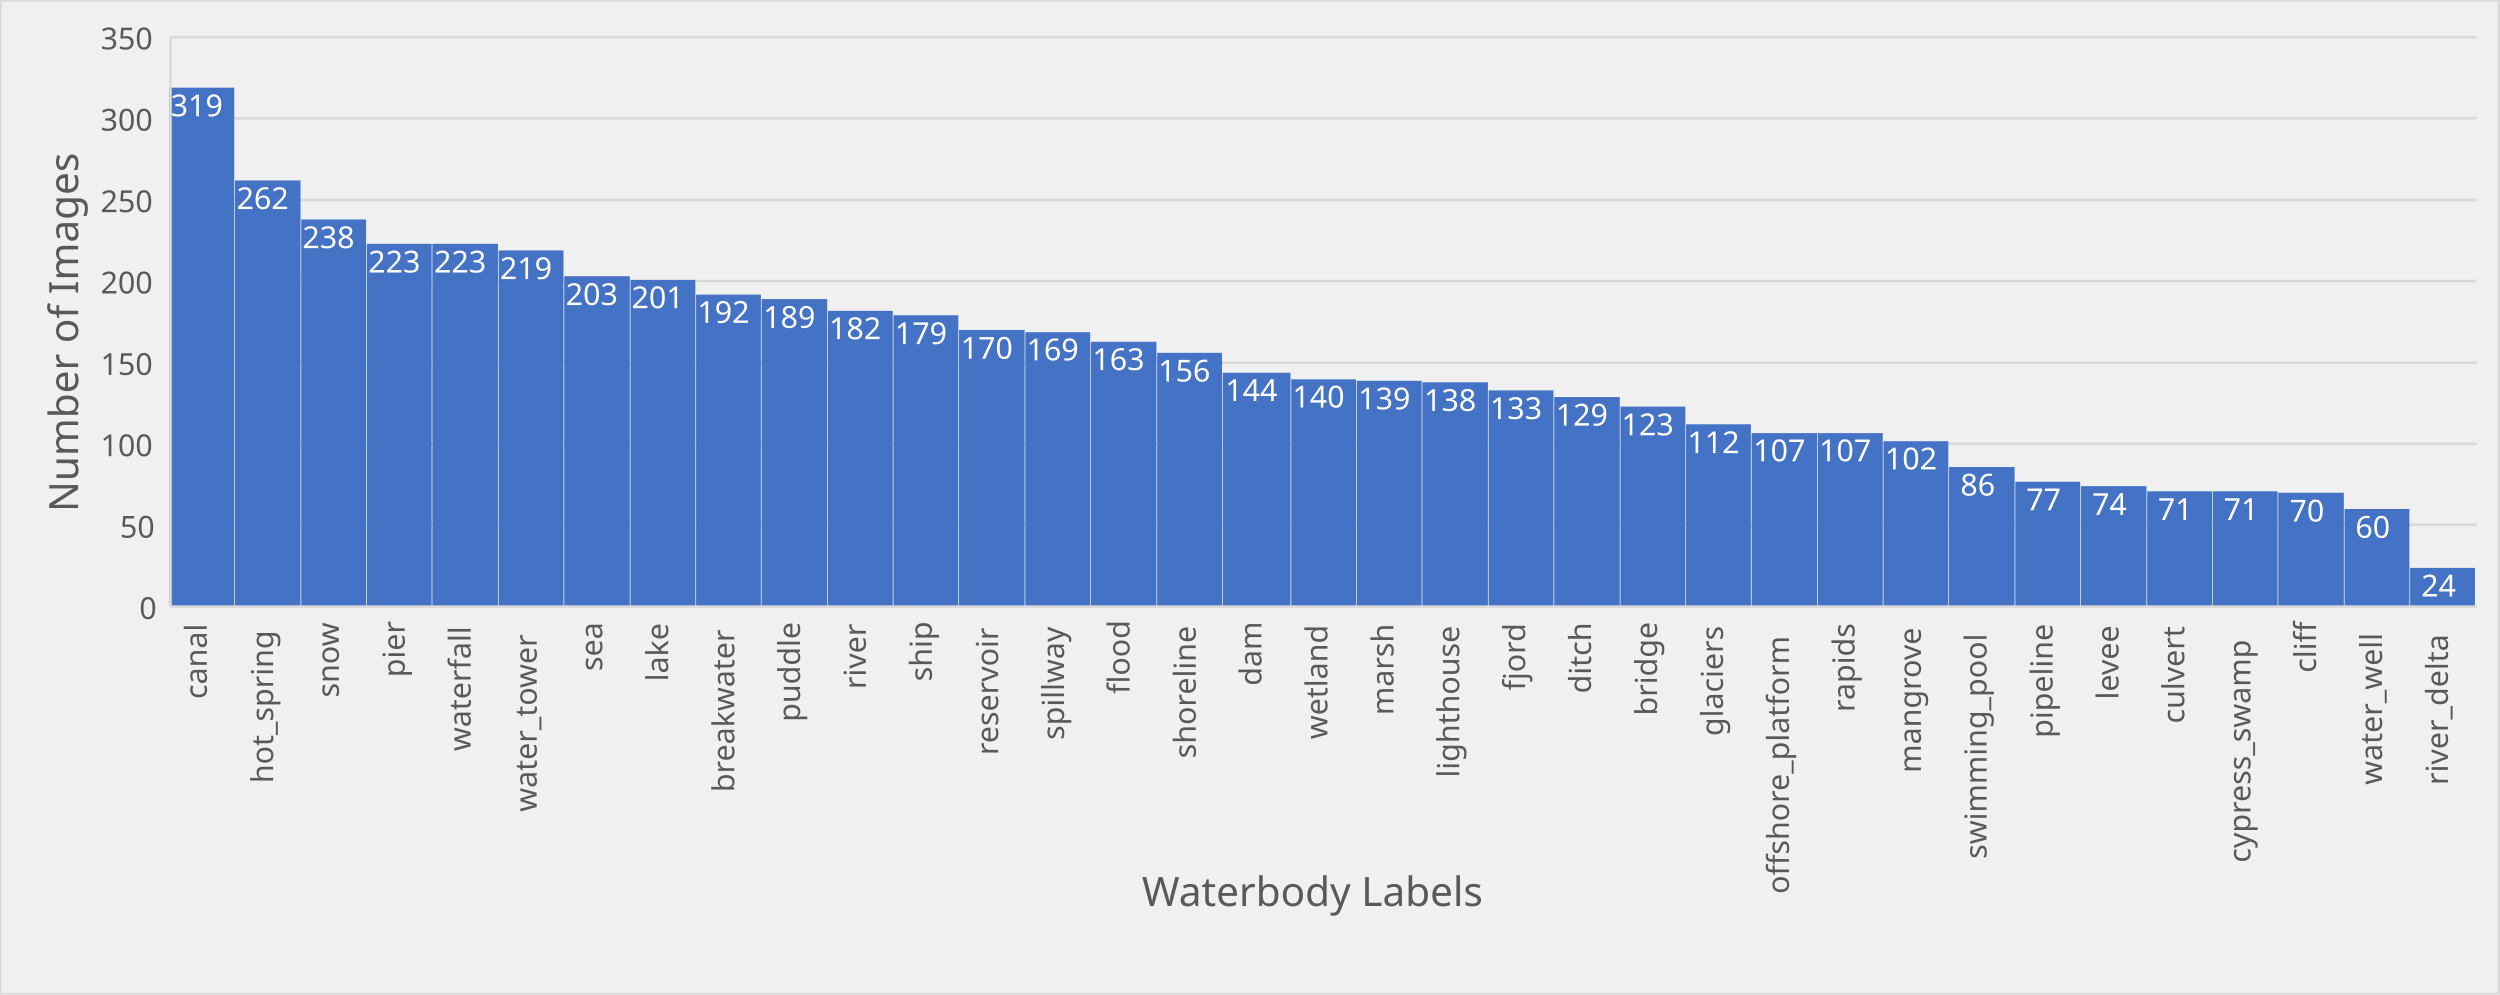
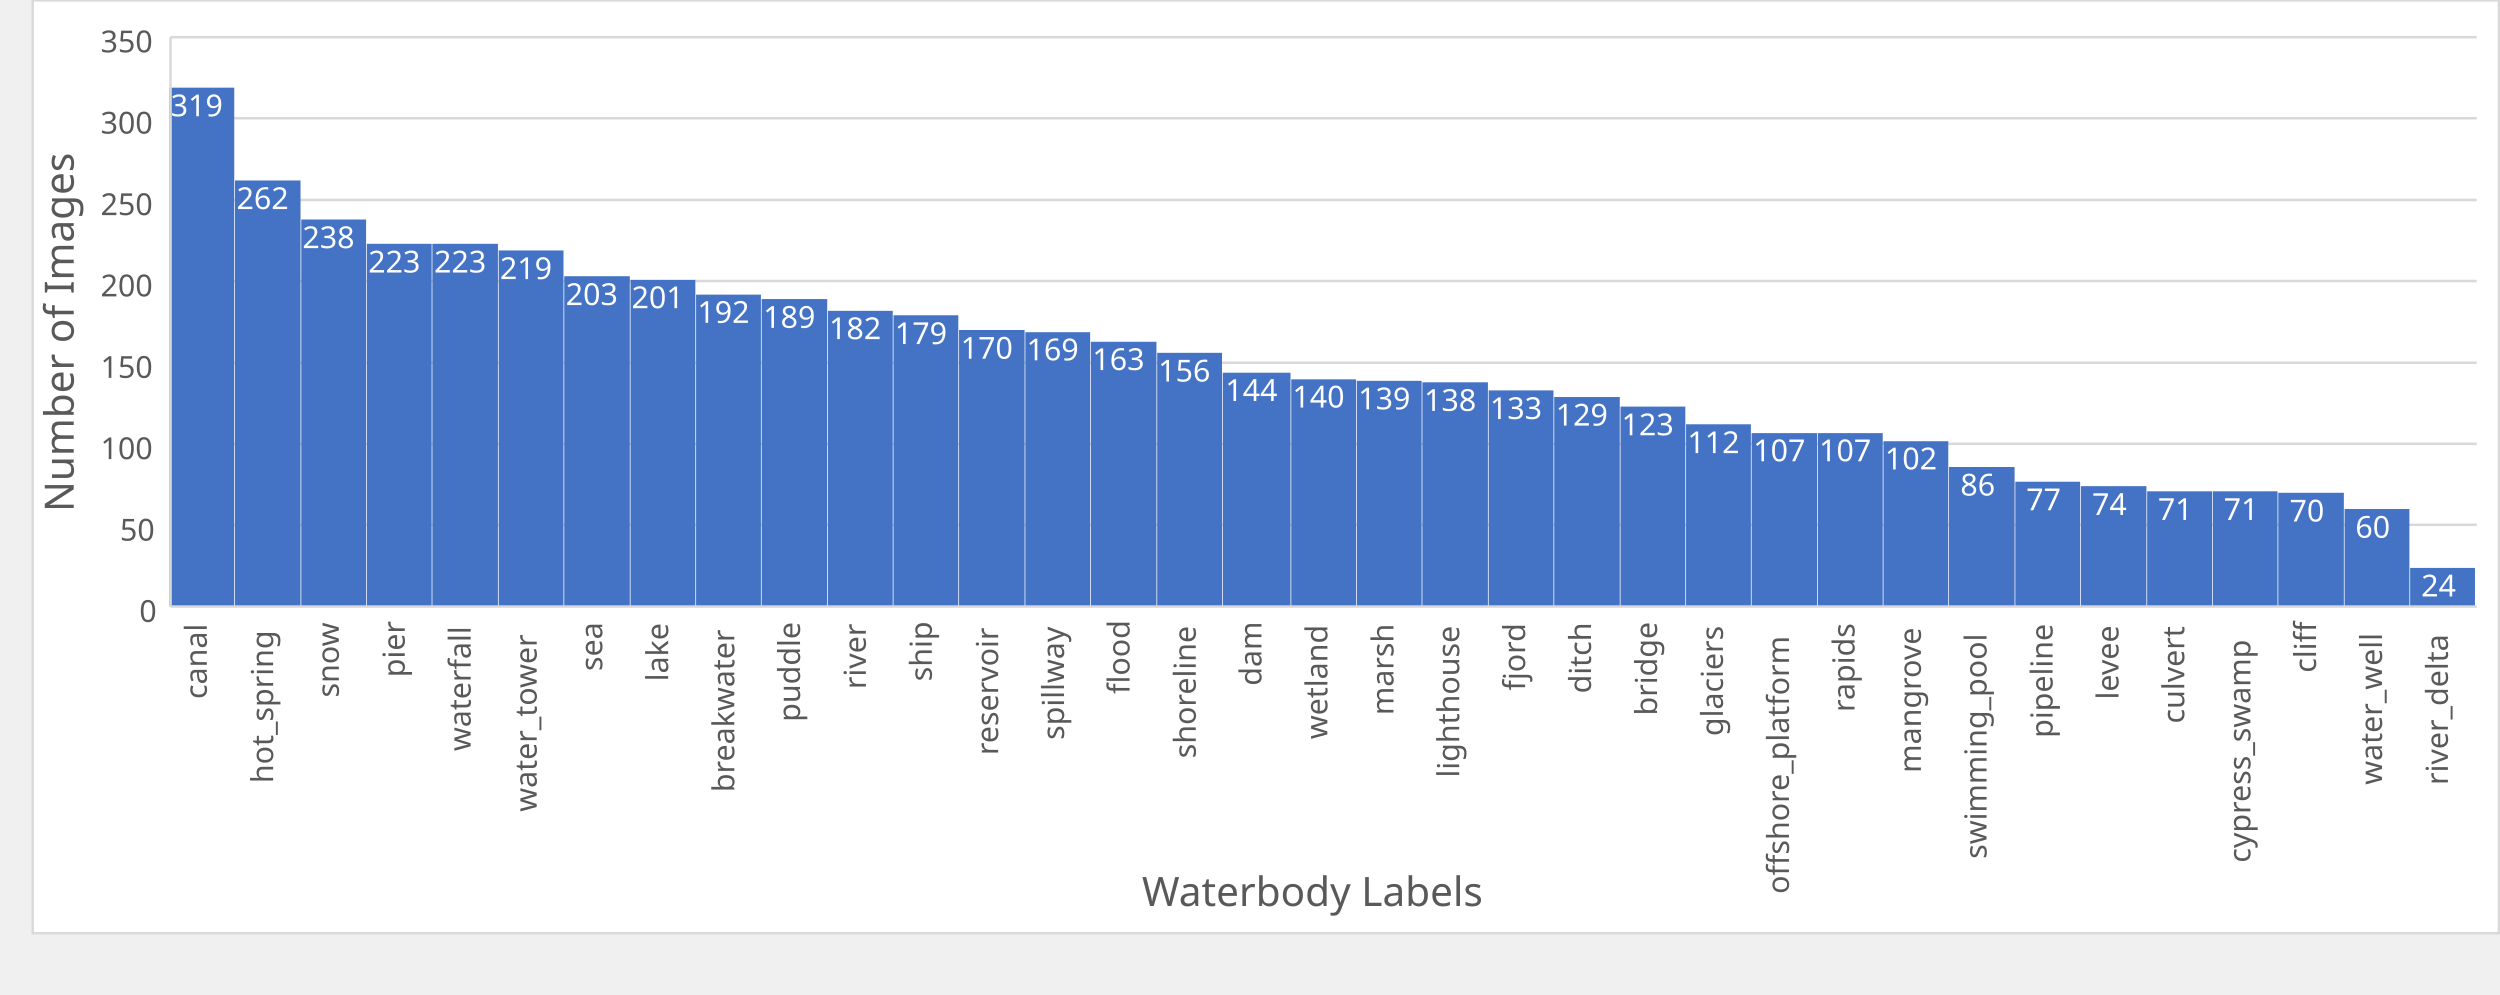
<svg xmlns="http://www.w3.org/2000/svg" width="3394" height="1350" overflow="hidden" version="1.1" id="svg2052">
  <defs id="defs1458">
    <clipPath id="clip0">
      <rect x="1739" y="280" width="3394" height="1350" id="rect1446" />
    </clipPath>
    <clipPath id="clip1">
      <rect x="1964" y="324" width="3144" height="785" id="rect1449" />
    </clipPath>
    <clipPath id="clip2">
      <rect x="1763" y="-1092" width="69" height="3618" id="rect1452" />
    </clipPath>
    <clipPath id="clip3">
      <rect x="1808" y="1536" width="3456" height="69" id="rect1455" />
    </clipPath>
  </defs>
-   <rect style="fill:none;stroke:#d9d9d9;stroke-width:3.438;stroke-miterlimit:2" id="rect1462" stroke-miterlimit="2" height="1349" width="3392" y="0.5" x="0.5" />
+   <rect style="fill:#ffffff;stroke-width:0.963" id="rect1460" height="1266.408" width="3348.123" y="0.5" x="44.377" />
+   <rect style="fill:none;stroke:#d9d9d9;stroke-width:3.309;stroke-miterlimit:2" id="rect1462" stroke-miterlimit="2" height="1266.408" width="3348.123" y="0.5" x="44.377" />
  <path d="m 231.5,712.5 h 3131" stroke-miterlimit="2" id="path1464" style="fill:none;stroke:#d9d9d9;stroke-width:3.438;stroke-miterlimit:2" />
  <path d="m 231.5,602.5 h 3131" stroke-miterlimit="2" id="path1466" style="fill:none;stroke:#d9d9d9;stroke-width:3.438;stroke-miterlimit:2" />
  <path d="m 231.5,492.5 h 3131" stroke-miterlimit="2" id="path1468" style="fill:none;stroke:#d9d9d9;stroke-width:3.438;stroke-miterlimit:2" />
  <path d="m 231.5,381.5 h 3131" stroke-miterlimit="2" id="path1470" style="fill:none;stroke:#d9d9d9;stroke-width:3.438;stroke-miterlimit:2" />
  <path d="m 231.5,271.5 h 3131" stroke-miterlimit="2" id="path1472" style="fill:none;stroke:#d9d9d9;stroke-width:3.438;stroke-miterlimit:2" />
  <path d="m 231.5,160.5 h 3131" stroke-miterlimit="2" id="path1474" style="fill:none;stroke:#d9d9d9;stroke-width:3.438;stroke-miterlimit:2" />
  <path d="m 231.5,50.5 h 3131" stroke-miterlimit="2" id="path1476" style="fill:none;stroke:#d9d9d9;stroke-width:3.438;stroke-miterlimit:2" />
  <rect x="230" y="119" width="88" height="704" id="rect1478" style="fill:#4472c4" />
  <rect x="319" y="245" width="89" height="578" id="rect1480" style="fill:#4472c4" />
  <rect x="409" y="298" width="88" height="525" id="rect1482" style="fill:#4472c4" />
  <rect x="498" y="331" width="88" height="492" id="rect1484" style="fill:#4472c4" />
  <rect x="587" y="331" width="89" height="492" id="rect1486" style="fill:#4472c4" />
  <rect x="677" y="340" width="88" height="483" id="rect1488" style="fill:#4472c4" />
  <rect x="766" y="375" width="89" height="448" id="rect1490" style="fill:#4472c4" />
  <rect x="856" y="380" width="88" height="443" id="rect1492" style="fill:#4472c4" />
  <rect x="945" y="400" width="88" height="423" id="rect1494" style="fill:#4472c4" />
  <rect x="1034" y="406" width="89" height="417" id="rect1496" style="fill:#4472c4" />
  <rect x="1124" y="422" width="88" height="401" id="rect1498" style="fill:#4472c4" />
  <rect x="1213" y="428" width="88" height="395" id="rect1500" style="fill:#4472c4" />
  <rect x="1302" y="448" width="89" height="375" id="rect1502" style="fill:#4472c4" />
  <rect x="1392" y="451" width="88" height="372" id="rect1504" style="fill:#4472c4" />
  <rect x="1481" y="464" width="89" height="359" id="rect1506" style="fill:#4472c4" />
  <rect x="1571" y="479" width="88" height="344" id="rect1508" style="fill:#4472c4" />
  <rect x="1660" y="506" width="92" height="317" id="rect1510" style="fill:#4472c4" />
  <rect x="1753" y="515" width="88" height="308" id="rect1512" style="fill:#4472c4" />
  <rect x="1842" y="517" width="88" height="306" id="rect1514" style="fill:#4472c4" />
  <rect x="1931" y="519" width="89" height="304" id="rect1516" style="fill:#4472c4" />
  <rect x="2021" y="530" width="88" height="293" id="rect1518" style="fill:#4472c4" />
  <rect x="2110" y="539" width="89" height="284" id="rect1520" style="fill:#4472c4" />
  <rect x="2200" y="552" width="88" height="271" id="rect1522" style="fill:#4472c4" />
  <rect x="2289" y="576" width="88" height="247" id="rect1524" style="fill:#4472c4" />
  <rect x="2378" y="588" width="89" height="235" id="rect1526" style="fill:#4472c4" />
  <rect x="2468" y="588" width="88" height="235" id="rect1528" style="fill:#4472c4" />
  <rect x="2557" y="599" width="88" height="224" id="rect1530" style="fill:#4472c4" />
  <rect x="2646" y="634" width="89" height="189" id="rect1532" style="fill:#4472c4" />
  <rect x="2736" y="654" width="88" height="169" id="rect1534" style="fill:#4472c4" />
  <rect x="2825" y="660" width="89" height="163" id="rect1536" style="fill:#4472c4" />
  <rect x="2915" y="667" width="88" height="156" id="rect1538" style="fill:#4472c4" />
  <rect x="3004" y="667" width="88" height="156" id="rect1540" style="fill:#4472c4" />
  <rect x="3093" y="669" width="89" height="154" id="rect1542" style="fill:#4472c4" />
  <rect x="3183" y="691" width="88" height="132" id="rect1544" style="fill:#4472c4" />
  <rect x="3272" y="771" width="88" height="52" id="rect1546" style="fill:#4472c4" />
  <text font-weight="400" font-size="12" x="231.765" y="157.884" id="text1616" style="font-weight:400;font-size:41.25px;font-family:Verdana, Verdana_MSFontService, sans-serif;fill:#fefefe;stroke-width:3.438">319<tspan font-size="12" x="321.14" y="283.851" id="tspan1548" style="font-size:41.25px;stroke-width:3.438">262</tspan>
    <tspan font-size="12" x="410.515" y="336.874" id="tspan1550" style="font-size:41.25px;stroke-width:3.438">238</tspan>
    <tspan font-size="12" x="499.89" y="369.977" id="tspan1552" style="font-size:41.25px;stroke-width:3.438">223</tspan>
    <tspan font-size="12" x="589.265" y="369.977" id="tspan1554" style="font-size:41.25px;stroke-width:3.438">223</tspan>
    <tspan font-size="12" x="678.64" y="378.863" id="tspan1556" style="font-size:41.25px;stroke-width:3.438">219</tspan>
    <tspan font-size="12" x="768.015" y="414.115" id="tspan1558" style="font-size:41.25px;stroke-width:3.438">203</tspan>
    <tspan font-size="12" x="857.39" y="418.412" id="tspan1560" style="font-size:41.25px;stroke-width:3.438">201</tspan>
    <tspan font-size="12" x="946.765" y="438.332" id="tspan1562" style="font-size:41.25px;stroke-width:3.438">192</tspan>
    <tspan font-size="12" x="1036.14" y="445.07" id="tspan1564" style="font-size:41.25px;stroke-width:3.438">189</tspan>
    <tspan font-size="12" x="1125.515" y="460.401" id="tspan1566" style="font-size:41.25px;stroke-width:3.438">182</tspan>
    <tspan font-size="12" x="1214.89" y="467.138" id="tspan1568" style="font-size:41.25px;stroke-width:3.438">179</tspan>
    <tspan font-size="12" x="1304.265" y="487.059" id="tspan1570" style="font-size:41.25px;stroke-width:3.438">170</tspan>
    <tspan font-size="12" x="1393.64" y="489.207" id="tspan1572" style="font-size:41.25px;stroke-width:3.438">169</tspan>
    <tspan font-size="12" x="1483.015" y="502.39" id="tspan1574" style="font-size:41.25px;stroke-width:3.438">163</tspan>
    <tspan font-size="12" x="1572.39" y="518.014" id="tspan1576" style="font-size:41.25px;stroke-width:3.438">156</tspan>
    <tspan font-size="12" x="1663.484" y="544.379" id="tspan1578" style="font-size:41.25px;stroke-width:3.438">144</tspan>
    <tspan font-size="12" x="1754.577" y="553.265" id="tspan1580" style="font-size:41.25px;stroke-width:3.438">140</tspan>
    <tspan font-size="12" x="1843.952" y="555.706" id="tspan1582" style="font-size:41.25px;stroke-width:3.438">139</tspan>
    <tspan font-size="12" x="1933.327" y="557.854" id="tspan1584" style="font-size:41.25px;stroke-width:3.438">138</tspan>
    <tspan font-size="12" x="2022.702" y="568.889" id="tspan1586" style="font-size:41.25px;stroke-width:3.438">133</tspan>
    <tspan font-size="12" x="2112.077" y="577.775" id="tspan1588" style="font-size:41.25px;stroke-width:3.438">129</tspan>
    <tspan font-size="12" x="2201.452" y="590.957" id="tspan1590" style="font-size:41.25px;stroke-width:3.438">123</tspan>
    <tspan font-size="12" x="2290.827" y="615.175" id="tspan1592" style="font-size:41.25px;stroke-width:3.438">112</tspan>
    <tspan font-size="12" x="2380.202" y="626.209" id="tspan1594" style="font-size:41.25px;stroke-width:3.438">107</tspan>
    <tspan font-size="12" x="2469.577" y="626.209" id="tspan1596" style="font-size:41.25px;stroke-width:3.438">107</tspan>
    <tspan font-size="12" x="2558.952" y="637.243" id="tspan1598" style="font-size:41.25px;stroke-width:3.438">102</tspan>
    <tspan font-size="12" x="2661.387" y="672.787" id="tspan1600" style="font-size:41.25px;stroke-width:3.438">86</tspan>
    <tspan font-size="12" x="2750.762" y="692.707" id="tspan1602" style="font-size:41.25px;stroke-width:3.438">77</tspan>
    <tspan font-size="12" x="2840.137" y="699.153" id="tspan1604" style="font-size:41.25px;stroke-width:3.438">74</tspan>
    <tspan font-size="12" x="2929.512" y="705.89" id="tspan1606" style="font-size:41.25px;stroke-width:3.438">71</tspan>
    <tspan font-size="12" x="3018.887" y="705.89" id="tspan1608" style="font-size:41.25px;stroke-width:3.438">71</tspan>
    <tspan font-size="12" x="3108.262" y="708.039" id="tspan1610" style="font-size:41.25px;stroke-width:3.438">70</tspan>
    <tspan font-size="12" x="3197.637" y="730.107" id="tspan1612" style="font-size:41.25px;stroke-width:3.438">60</tspan>
    <tspan font-size="12" x="3287.012" y="809.789" id="tspan1614" style="font-size:41.25px;stroke-width:3.438">24</tspan>
  </text>
  <path style="fill:none;stroke:#d9d9d9;stroke-width:3.438;stroke-miterlimit:2" id="path1620" stroke-miterlimit="2" d="M 231.5,823.5 V 50.5" />
-   <text style="font-weight:400;font-size:41.25px;font-family:Verdana, Verdana_MSFontService, sans-serif;fill:#595959;stroke-width:3.438" id="text1636" y="840.325" x="189.126" font-size="12" font-weight="400">0<tspan style="font-size:41.25px;stroke-width:3.438" id="tspan1622" y="729.981" x="162.825" font-size="12">50</tspan>
-     <tspan style="font-size:41.25px;stroke-width:3.438" id="tspan1624" y="619.346" x="136.523" font-size="12">100</tspan>
-     <tspan style="font-size:41.25px;stroke-width:3.438" id="tspan1626" y="509.002" x="136.523" font-size="12">150</tspan>
-     <tspan style="font-size:41.25px;stroke-width:3.438" id="tspan1628" y="398.366" x="136.523" font-size="12">200</tspan>
-     <tspan style="font-size:41.25px;stroke-width:3.438" id="tspan1630" y="288.022" x="136.523" font-size="12">250</tspan>
-     <tspan style="font-size:41.25px;stroke-width:3.438" id="tspan1632" y="177.387" x="136.523" font-size="12">300</tspan>
-     <tspan style="font-size:41.25px;stroke-width:3.438" id="tspan1634" y="67.043" x="136.523" font-size="12">350</tspan>
+   <text style="font-weight:400;font-size:41.25px;font-family:Verdana, Verdana_MSFontService, sans-serif;fill:#595959;stroke-width:3.438" id="text1636" y="844.325" x="189.126" font-size="12" font-weight="400">0<tspan style="font-size:41.25px;stroke-width:3.438" id="tspan1622" y="733.981" x="162.825" font-size="12">50</tspan>
+     <tspan style="font-size:41.25px;stroke-width:3.438" id="tspan1624" y="623.346" x="136.523" font-size="12">100</tspan>
+     <tspan style="font-size:41.25px;stroke-width:3.438" id="tspan1626" y="513.002" x="136.523" font-size="12">150</tspan>
+     <tspan style="font-size:41.25px;stroke-width:3.438" id="tspan1628" y="402.366" x="136.523" font-size="12">200</tspan>
+     <tspan style="font-size:41.25px;stroke-width:3.438" id="tspan1630" y="292.022" x="136.523" font-size="12">250</tspan>
+     <tspan style="font-size:41.25px;stroke-width:3.438" id="tspan1632" y="181.387" x="136.523" font-size="12">300</tspan>
+     <tspan style="font-size:41.25px;stroke-width:3.438" id="tspan1634" y="71.043" x="136.523" font-size="12">350</tspan>
  </text>
  <path style="fill:none;stroke:#d9d9d9;stroke-width:3.438;stroke-miterlimit:2" id="path1638" stroke-miterlimit="2" d="" />
  <path style="fill:none;stroke:#d9d9d9;stroke-width:3.438;stroke-miterlimit:2" id="path1640" stroke-miterlimit="2" d="" />
  <path style="fill:none;stroke:#d9d9d9;stroke-width:3.438;stroke-miterlimit:2" id="path1642" stroke-miterlimit="2" d="" />
  <path style="fill:none;stroke:#d9d9d9;stroke-width:3.438;stroke-miterlimit:2" id="path1644" stroke-miterlimit="2" d="" />
  <path style="fill:none;stroke:#d9d9d9;stroke-width:3.438;stroke-miterlimit:2" id="path1646" stroke-miterlimit="2" d="" />
  <path style="fill:none;stroke:#d9d9d9;stroke-width:3.438;stroke-miterlimit:2" id="path1648" stroke-miterlimit="2" d="" />
  <path style="fill:none;stroke:#d9d9d9;stroke-width:3.438;stroke-miterlimit:2" id="path1650" stroke-miterlimit="2" d="" />
  <path style="fill:none;stroke:#d9d9d9;stroke-width:3.438;stroke-miterlimit:2" id="path1652" stroke-miterlimit="2" d="" />
  <path style="fill:none;stroke:#d9d9d9;stroke-width:3.438;stroke-miterlimit:2" id="path1654" stroke-miterlimit="2" d="" />
  <path style="fill:none;stroke:#d9d9d9;stroke-width:3.438;stroke-miterlimit:2" id="path1656" stroke-miterlimit="2" d="" />
  <path style="fill:none;stroke:#d9d9d9;stroke-width:3.438;stroke-miterlimit:2" id="path1658" stroke-miterlimit="2" d="" />
  <path style="fill:none;stroke:#d9d9d9;stroke-width:3.438;stroke-miterlimit:2" id="path1660" stroke-miterlimit="2" d="" />
  <path style="fill:none;stroke:#d9d9d9;stroke-width:3.438;stroke-miterlimit:2" id="path1662" stroke-miterlimit="2" d="" />
  <path style="fill:none;stroke:#d9d9d9;stroke-width:3.438;stroke-miterlimit:2" id="path1664" stroke-miterlimit="2" d="" />
  <path style="fill:none;stroke:#d9d9d9;stroke-width:3.438;stroke-miterlimit:2" id="path1666" stroke-miterlimit="2" d="" />
  <path style="fill:none;stroke:#d9d9d9;stroke-width:3.438;stroke-miterlimit:2" id="path1668" stroke-miterlimit="2" d="" />
  <path style="fill:none;stroke:#d9d9d9;stroke-width:3.438;stroke-miterlimit:2" id="path1670" stroke-miterlimit="2" d="" />
  <path style="fill:none;stroke:#d9d9d9;stroke-width:3.438;stroke-miterlimit:2" id="path1672" stroke-miterlimit="2" d="" />
  <path style="fill:none;stroke:#d9d9d9;stroke-width:3.438;stroke-miterlimit:2" id="path1674" stroke-miterlimit="2" d="" />
  <path style="fill:none;stroke:#d9d9d9;stroke-width:3.438;stroke-miterlimit:2" id="path1676" stroke-miterlimit="2" d="" />
  <path style="fill:none;stroke:#d9d9d9;stroke-width:3.438;stroke-miterlimit:2" id="path1678" stroke-miterlimit="2" d="" />
  <path style="fill:none;stroke:#d9d9d9;stroke-width:3.438;stroke-miterlimit:2" id="path1680" stroke-miterlimit="2" d="" />
  <path style="fill:none;stroke:#d9d9d9;stroke-width:3.438;stroke-miterlimit:2" id="path1682" stroke-miterlimit="2" d="" />
  <path style="fill:none;stroke:#d9d9d9;stroke-width:3.438;stroke-miterlimit:2" id="path1684" stroke-miterlimit="2" d="" />
  <path style="fill:none;stroke:#d9d9d9;stroke-width:3.438;stroke-miterlimit:2" id="path1686" stroke-miterlimit="2" d="" />
  <path style="fill:none;stroke:#d9d9d9;stroke-width:3.438;stroke-miterlimit:2" id="path1688" stroke-miterlimit="2" d="" />
  <path style="fill:none;stroke:#d9d9d9;stroke-width:3.438;stroke-miterlimit:2" id="path1690" stroke-miterlimit="2" d="" />
  <path style="fill:none;stroke:#d9d9d9;stroke-width:3.438;stroke-miterlimit:2" id="path1692" stroke-miterlimit="2" d="" />
  <path style="fill:none;stroke:#d9d9d9;stroke-width:3.438;stroke-miterlimit:2" id="path1694" stroke-miterlimit="2" d="" />
  <path style="fill:none;stroke:#d9d9d9;stroke-width:3.438;stroke-miterlimit:2" id="path1696" stroke-miterlimit="2" d="" />
  <path style="fill:none;stroke:#d9d9d9;stroke-width:3.438;stroke-miterlimit:2" id="path1698" stroke-miterlimit="2" d="" />
  <path style="fill:none;stroke:#d9d9d9;stroke-width:3.438;stroke-miterlimit:2" id="path1700" stroke-miterlimit="2" d="" />
  <path style="fill:none;stroke:#d9d9d9;stroke-width:3.438;stroke-miterlimit:2" id="path1702" stroke-miterlimit="2" d="" />
  <path style="fill:none;stroke:#d9d9d9;stroke-width:3.438;stroke-miterlimit:2" id="path1704" stroke-miterlimit="2" d="" />
  <path style="fill:none;stroke:#d9d9d9;stroke-width:3.438;stroke-miterlimit:2" id="path1706" stroke-miterlimit="2" d="" />
  <path style="fill:none;stroke:#d9d9d9;stroke-width:3.438;stroke-miterlimit:2" id="path1708" stroke-miterlimit="2" d="" />
  <path style="fill:none;stroke:#d9d9d9;stroke-width:3.438;stroke-miterlimit:2" id="path1710" stroke-miterlimit="2" d="" />
  <path style="fill:none;stroke:#d9d9d9;stroke-width:3.438;stroke-miterlimit:2" id="path1712" stroke-miterlimit="2" d="" />
  <path style="fill:none;stroke:#d9d9d9;stroke-width:3.438;stroke-miterlimit:2" id="path1714" stroke-miterlimit="2" d="" />
  <path style="fill:none;stroke:#d9d9d9;stroke-width:3.438;stroke-miterlimit:2" id="path1716" stroke-miterlimit="2" d="" />
  <path style="fill:none;stroke:#d9d9d9;stroke-width:3.438;stroke-miterlimit:2" id="path1718" stroke-miterlimit="2" d="" />
  <path style="fill:none;stroke:#d9d9d9;stroke-width:3.438;stroke-miterlimit:2" id="path1720" stroke-miterlimit="2" d="" />
  <path style="fill:none;stroke:#d9d9d9;stroke-width:3.438;stroke-miterlimit:2" id="path1722" stroke-miterlimit="2" d="" />
  <path style="fill:none;stroke:#d9d9d9;stroke-width:3.438;stroke-miterlimit:2" id="path1724" stroke-miterlimit="2" d="" />
-   <g id="g1728" clip-path="url(#clip2)" transform="translate(-1713,-280)">
+   <g id="g1728" clip-path="url(#clip2)" transform="translate(-1719,-280)">
    <text style="font-weight:400;font-size:55px;font-family:Verdana, Verdana_MSFontService, sans-serif;fill:#595959" id="text1726" transform="rotate(-90,1397.04,-422.04)" font-size="55" font-weight="400">Number of Images</text>
  </g>
  <path style="fill:none;stroke:#d9d9d9;stroke-width:3.438;stroke-miterlimit:2" id="path1730" stroke-miterlimit="2" d="m 231.5,823.5 h 3131" />
  <text style="font-weight:400;font-size:41.25px;font-family:Verdana, Verdana_MSFontService, sans-serif;fill:#595959;stroke-width:3.438" id="text1828" y="280.774" x="-948.982" transform="rotate(-90)" font-size="12" font-weight="400">canal<tspan style="font-size:41.25px;stroke-width:3.438" id="tspan1732" y="370.805" x="-1063.188" font-size="12">hot_spring</tspan>
    <tspan style="font-size:41.25px;stroke-width:3.438" id="tspan1734" y="460.034" x="-946.887" font-size="12">snow</tspan>
    <tspan style="font-size:41.25px;stroke-width:3.438" id="tspan1736" y="490.983" x="-946.887" font-size="12" />
    <tspan style="font-size:41.25px;stroke-width:3.438" id="tspan1738" y="549.469" x="-919.424" font-size="12">pier</tspan>
    <tspan style="font-size:41.25px;stroke-width:3.438" id="tspan1740" y="572.508" x="-919.424" font-size="12" />
    <tspan style="font-size:41.25px;stroke-width:3.438" id="tspan1742" y="639.009" x="-1019.695" font-size="12">waterfall</tspan>
    <tspan style="font-size:41.25px;stroke-width:3.438" id="tspan1744" y="728.628" x="-1102.043" font-size="12">water_tower</tspan>
    <tspan style="font-size:41.25px;stroke-width:3.438" id="tspan1746" y="817.622" x="-910.982" font-size="12">sea</tspan>
    <tspan style="font-size:41.25px;stroke-width:3.438" id="tspan1748" y="838.229" x="-910.982" font-size="12" />
    <tspan style="font-size:41.25px;stroke-width:3.438" id="tspan1750" y="907.089" x="-924.957" font-size="12">lake</tspan>
    <tspan style="font-size:41.25px;stroke-width:3.438" id="tspan1752" y="931.722" x="-924.957" font-size="12" />
    <tspan style="font-size:41.25px;stroke-width:3.438" id="tspan1754" y="996.904" x="-1075.394" font-size="12">breakwater</tspan>
    <tspan style="font-size:41.25px;stroke-width:3.438" id="tspan1756" y="1086.131" x="-979.925" font-size="12">puddle</tspan>
    <tspan style="font-size:41.25px;stroke-width:3.438" id="tspan1758" y="1126.598" x="-979.925" font-size="12" />
    <tspan style="font-size:41.25px;stroke-width:3.438" id="tspan1760" y="1175.503" x="-935.536" font-size="12">river</tspan>
    <tspan style="font-size:41.25px;stroke-width:3.438" id="tspan1762" y="1203.185" x="-935.536" font-size="12" />
    <tspan style="font-size:41.25px;stroke-width:3.438" id="tspan1764" y="1265.016" x="-924.897" font-size="12">ship</tspan>
    <tspan style="font-size:41.25px;stroke-width:3.438" id="tspan1766" y="1289.631" x="-924.897" font-size="12" />
    <tspan style="font-size:41.25px;stroke-width:3.438" id="tspan1768" y="1355.061" x="-1025.127" font-size="12">reservoir</tspan>
    <tspan style="font-size:41.25px;stroke-width:3.438" id="tspan1770" y="1444.518" x="-1004.438" font-size="12">spillway</tspan>
    <tspan style="font-size:41.25px;stroke-width:3.438" id="tspan1772" y="1492.045" x="-1004.438" font-size="12" />
    <tspan style="font-size:41.25px;stroke-width:3.438" id="tspan1774" y="1533.484" x="-942.046" font-size="12">flood</tspan>
    <tspan style="font-size:41.25px;stroke-width:3.438" id="tspan1776" y="1623.378" x="-1029.439" font-size="12">shoreline</tspan>
    <tspan style="font-size:41.25px;stroke-width:3.438" id="tspan1778" y="1712.544" x="-930.939" font-size="12">dam</tspan>
    <tspan style="font-size:41.25px;stroke-width:3.438" id="tspan1780" y="1738.899" x="-930.939" font-size="12" />
    <tspan style="font-size:41.25px;stroke-width:3.438" id="tspan1782" y="1802.066" x="-1003.542" font-size="12">wetland</tspan>
    <tspan style="font-size:41.25px;stroke-width:3.438" id="tspan1784" y="1891.758" x="-970.831" font-size="12">marsh</tspan>
    <tspan style="font-size:41.25px;stroke-width:3.438" id="tspan1786" y="1929.601" x="-970.831" font-size="12" />
    <tspan style="font-size:41.25px;stroke-width:3.438" id="tspan1788" y="1981.03" x="-1055.58" font-size="12">lighthouse</tspan>
    <tspan style="font-size:41.25px;stroke-width:3.438" id="tspan1790" y="2070.521" x="-937.448" font-size="12">fjord</tspan>
    <tspan style="font-size:41.25px;stroke-width:3.438" id="tspan1792" y="2159.945" x="-941.313" font-size="12">ditch</tspan>
    <tspan style="font-size:41.25px;stroke-width:3.438" id="tspan1794" y="2189.291" x="-941.313" font-size="12" />
    <tspan style="font-size:41.25px;stroke-width:3.438" id="tspan1796" y="2249.602" x="-971.339" font-size="12">bridge</tspan>
    <tspan style="font-size:41.25px;stroke-width:3.438" id="tspan1798" y="2339.056" x="-999.291" font-size="12">glaciers</tspan>
    <tspan style="font-size:41.25px;stroke-width:3.438" id="tspan1800" y="2385.097" x="-999.291" font-size="12" />
    <tspan style="font-size:41.25px;stroke-width:3.438" id="tspan1802" y="2428.682" x="-1213.523" font-size="12">offshore_platform</tspan>
    <tspan style="font-size:41.25px;stroke-width:3.438" id="tspan1804" y="2517.727" x="-966.559" font-size="12">rapids</tspan>
    <tspan style="font-size:41.25px;stroke-width:3.438" id="tspan1806" y="2607.81" x="-1049.172" font-size="12">mangrove</tspan>
    <tspan style="font-size:41.25px;stroke-width:3.438" id="tspan1808" y="2696.975" x="-1165.92" font-size="12">swimming_pool</tspan>
    <tspan style="font-size:41.25px;stroke-width:3.438" id="tspan1810" y="2786.611" x="-1001.651" font-size="12">pipeline</tspan>
    <tspan style="font-size:41.25px;stroke-width:3.438" id="tspan1812" y="2876.086" x="-949.613" font-size="12">levee</tspan>
    <tspan style="font-size:41.25px;stroke-width:3.438" id="tspan1814" y="2907.821" x="-949.613" font-size="12" />
    <tspan style="font-size:41.25px;stroke-width:3.438" id="tspan1816" y="2965.365" x="-982.244" font-size="12">culvert</tspan>
    <tspan style="font-size:41.25px;stroke-width:3.438" id="tspan1818" y="3006.498" x="-982.244" font-size="12" />
    <tspan style="font-size:41.25px;stroke-width:3.438" id="tspan1820" y="3055.142" x="-1171.149" font-size="12">cypress_swamp</tspan>
    <tspan style="font-size:41.25px;stroke-width:3.438" id="tspan1822" y="3144.252" x="-913.301" font-size="12">cliff</tspan>
    <tspan style="font-size:41.25px;stroke-width:3.438" id="tspan1824" y="3233.823" x="-1065.426" font-size="12">water_well</tspan>
    <tspan style="font-size:41.25px;stroke-width:3.438" id="tspan1826" y="3323.27" x="-1065.67" font-size="12">river_delta</tspan>
  </text>
  <path style="fill:none;stroke:#d9d9d9;stroke-width:3.438;stroke-miterlimit:2" id="path1830" stroke-miterlimit="2" d="" />
  <path style="fill:none;stroke:#d9d9d9;stroke-width:3.438;stroke-miterlimit:2" id="path1832" stroke-miterlimit="2" d="" />
  <path style="fill:none;stroke:#d9d9d9;stroke-width:3.438;stroke-miterlimit:2" id="path1834" stroke-miterlimit="2" d="" />
  <path style="fill:none;stroke:#d9d9d9;stroke-width:3.438;stroke-miterlimit:2" id="path1836" stroke-miterlimit="2" d="" />
  <path style="fill:none;stroke:#d9d9d9;stroke-width:3.438;stroke-miterlimit:2" id="path1838" stroke-miterlimit="2" d="" />
  <path style="fill:none;stroke:#d9d9d9;stroke-width:3.438;stroke-miterlimit:2" id="path1840" stroke-miterlimit="2" d="" />
  <path style="fill:none;stroke:#d9d9d9;stroke-width:3.438;stroke-miterlimit:2" id="path1842" stroke-miterlimit="2" d="" />
  <path style="fill:none;stroke:#d9d9d9;stroke-width:3.438;stroke-miterlimit:2" id="path1844" stroke-miterlimit="2" d="" />
  <path style="fill:none;stroke:#d9d9d9;stroke-width:3.438;stroke-miterlimit:2" id="path1846" stroke-miterlimit="2" d="" />
  <path style="fill:none;stroke:#d9d9d9;stroke-width:3.438;stroke-miterlimit:2" id="path1848" stroke-miterlimit="2" d="" />
  <path style="fill:none;stroke:#d9d9d9;stroke-width:3.438;stroke-miterlimit:2" id="path1850" stroke-miterlimit="2" d="" />
  <path style="fill:none;stroke:#d9d9d9;stroke-width:3.438;stroke-miterlimit:2" id="path1852" stroke-miterlimit="2" d="" />
  <path style="fill:none;stroke:#d9d9d9;stroke-width:3.438;stroke-miterlimit:2" id="path1854" stroke-miterlimit="2" d="" />
  <path style="fill:none;stroke:#d9d9d9;stroke-width:3.438;stroke-miterlimit:2" id="path1856" stroke-miterlimit="2" d="" />
  <path style="fill:none;stroke:#d9d9d9;stroke-width:3.438;stroke-miterlimit:2" id="path1858" stroke-miterlimit="2" d="" />
  <path style="fill:none;stroke:#d9d9d9;stroke-width:3.438;stroke-miterlimit:2" id="path1860" stroke-miterlimit="2" d="" />
  <path style="fill:none;stroke:#d9d9d9;stroke-width:3.438;stroke-miterlimit:2" id="path1862" stroke-miterlimit="2" d="" />
  <path style="fill:none;stroke:#d9d9d9;stroke-width:3.438;stroke-miterlimit:2" id="path1864" stroke-miterlimit="2" d="" />
  <path style="fill:none;stroke:#d9d9d9;stroke-width:3.438;stroke-miterlimit:2" id="path1866" stroke-miterlimit="2" d="" />
  <path style="fill:none;stroke:#d9d9d9;stroke-width:3.438;stroke-miterlimit:2" id="path1868" stroke-miterlimit="2" d="" />
  <path style="fill:none;stroke:#d9d9d9;stroke-width:3.438;stroke-miterlimit:2" id="path1870" stroke-miterlimit="2" d="" />
  <path style="fill:none;stroke:#d9d9d9;stroke-width:3.438;stroke-miterlimit:2" id="path1872" stroke-miterlimit="2" d="" />
  <path style="fill:none;stroke:#d9d9d9;stroke-width:3.438;stroke-miterlimit:2" id="path1874" stroke-miterlimit="2" d="" />
  <path style="fill:none;stroke:#d9d9d9;stroke-width:3.438;stroke-miterlimit:2" id="path1876" stroke-miterlimit="2" d="" />
  <path style="fill:none;stroke:#d9d9d9;stroke-width:3.438;stroke-miterlimit:2" id="path1878" stroke-miterlimit="2" d="" />
  <path style="fill:none;stroke:#d9d9d9;stroke-width:3.438;stroke-miterlimit:2" id="path1880" stroke-miterlimit="2" d="" />
  <path style="fill:none;stroke:#d9d9d9;stroke-width:3.438;stroke-miterlimit:2" id="path1882" stroke-miterlimit="2" d="" />
  <path style="fill:none;stroke:#d9d9d9;stroke-width:3.438;stroke-miterlimit:2" id="path1884" stroke-miterlimit="2" d="" />
  <path style="fill:none;stroke:#d9d9d9;stroke-width:3.438;stroke-miterlimit:2" id="path1886" stroke-miterlimit="2" d="" />
  <path style="fill:none;stroke:#d9d9d9;stroke-width:3.438;stroke-miterlimit:2" id="path1888" stroke-miterlimit="2" d="" />
  <path style="fill:none;stroke:#d9d9d9;stroke-width:3.438;stroke-miterlimit:2" id="path1890" stroke-miterlimit="2" d="" />
  <path style="fill:none;stroke:#d9d9d9;stroke-width:3.438;stroke-miterlimit:2" id="path1892" stroke-miterlimit="2" d="" />
  <path style="fill:none;stroke:#d9d9d9;stroke-width:3.438;stroke-miterlimit:2" id="path1894" stroke-miterlimit="2" d="" />
  <path style="fill:none;stroke:#d9d9d9;stroke-width:3.438;stroke-miterlimit:2" id="path1896" stroke-miterlimit="2" d="" />
  <path style="fill:none;stroke:#d9d9d9;stroke-width:3.438;stroke-miterlimit:2" id="path1898" stroke-miterlimit="2" d="" />
  <path style="fill:none;stroke:#d9d9d9;stroke-width:3.438;stroke-miterlimit:2" id="path1900" stroke-miterlimit="2" d="" />
  <path style="fill:none;stroke:#d9d9d9;stroke-width:3.438;stroke-miterlimit:2" id="path1902" stroke-miterlimit="2" d="" />
  <path style="fill:none;stroke:#d9d9d9;stroke-width:3.438;stroke-miterlimit:2" id="path1904" stroke-miterlimit="2" d="" />
  <path style="fill:none;stroke:#d9d9d9;stroke-width:3.438;stroke-miterlimit:2" id="path1906" stroke-miterlimit="2" d="" />
  <path style="fill:none;stroke:#d9d9d9;stroke-width:3.438;stroke-miterlimit:2" id="path1908" stroke-miterlimit="2" d="" />
  <path style="fill:none;stroke:#d9d9d9;stroke-width:3.438;stroke-miterlimit:2" id="path1910" stroke-miterlimit="2" d="" />
  <path style="fill:none;stroke:#d9d9d9;stroke-width:3.438;stroke-miterlimit:2" id="path1912" stroke-miterlimit="2" d="" />
  <path style="fill:none;stroke:#d9d9d9;stroke-width:3.438;stroke-miterlimit:2" id="path1914" stroke-miterlimit="2" d="" />
  <path style="fill:none;stroke:#d9d9d9;stroke-width:3.438;stroke-miterlimit:2" id="path1916" stroke-miterlimit="2" d="" />
  <path style="fill:none;stroke:#d9d9d9;stroke-width:3.438;stroke-miterlimit:2" id="path1918" stroke-miterlimit="2" d="" />
  <path style="fill:none;stroke:#d9d9d9;stroke-width:3.438;stroke-miterlimit:2" id="path1920" stroke-miterlimit="2" d="" />
  <path style="fill:none;stroke:#d9d9d9;stroke-width:3.438;stroke-miterlimit:2" id="path1922" stroke-miterlimit="2" d="" />
  <path style="fill:none;stroke:#d9d9d9;stroke-width:3.438;stroke-miterlimit:2" id="path1924" stroke-miterlimit="2" d="" />
  <path style="fill:none;stroke:#d9d9d9;stroke-width:3.438;stroke-miterlimit:2" id="path1926" stroke-miterlimit="2" d="" />
  <path style="fill:none;stroke:#d9d9d9;stroke-width:3.438;stroke-miterlimit:2" id="path1928" stroke-miterlimit="2" d="" />
  <path style="fill:none;stroke:#d9d9d9;stroke-width:3.438;stroke-miterlimit:2" id="path1930" stroke-miterlimit="2" d="" />
  <path style="fill:none;stroke:#d9d9d9;stroke-width:3.438;stroke-miterlimit:2" id="path1932" stroke-miterlimit="2" d="" />
  <path style="fill:none;stroke:#d9d9d9;stroke-width:3.438;stroke-miterlimit:2" id="path1934" stroke-miterlimit="2" d="" />
  <path style="fill:none;stroke:#d9d9d9;stroke-width:3.438;stroke-miterlimit:2" id="path1936" stroke-miterlimit="2" d="" />
  <path style="fill:none;stroke:#d9d9d9;stroke-width:3.438;stroke-miterlimit:2" id="path1938" stroke-miterlimit="2" d="" />
  <path style="fill:none;stroke:#d9d9d9;stroke-width:3.438;stroke-miterlimit:2" id="path1940" stroke-miterlimit="2" d="" />
  <path style="fill:none;stroke:#d9d9d9;stroke-width:3.438;stroke-miterlimit:2" id="path1942" stroke-miterlimit="2" d="" />
  <path style="fill:none;stroke:#d9d9d9;stroke-width:3.438;stroke-miterlimit:2" id="path1944" stroke-miterlimit="2" d="" />
  <path style="fill:none;stroke:#d9d9d9;stroke-width:3.438;stroke-miterlimit:2" id="path1946" stroke-miterlimit="2" d="" />
  <path style="fill:none;stroke:#d9d9d9;stroke-width:3.438;stroke-miterlimit:2" id="path1948" stroke-miterlimit="2" d="" />
  <path style="fill:none;stroke:#d9d9d9;stroke-width:3.438;stroke-miterlimit:2" id="path1950" stroke-miterlimit="2" d="" />
  <path style="fill:none;stroke:#d9d9d9;stroke-width:3.438;stroke-miterlimit:2" id="path1952" stroke-miterlimit="2" d="" />
  <path style="fill:none;stroke:#d9d9d9;stroke-width:3.438;stroke-miterlimit:2" id="path1954" stroke-miterlimit="2" d="" />
  <path style="fill:none;stroke:#d9d9d9;stroke-width:3.438;stroke-miterlimit:2" id="path1956" stroke-miterlimit="2" d="" />
  <path style="fill:none;stroke:#d9d9d9;stroke-width:3.438;stroke-miterlimit:2" id="path1958" stroke-miterlimit="2" d="" />
  <path style="fill:none;stroke:#d9d9d9;stroke-width:3.438;stroke-miterlimit:2" id="path1960" stroke-miterlimit="2" d="" />
  <path style="fill:none;stroke:#d9d9d9;stroke-width:3.438;stroke-miterlimit:2" id="path1962" stroke-miterlimit="2" d="" />
  <path style="fill:none;stroke:#d9d9d9;stroke-width:3.438;stroke-miterlimit:2" id="path1964" stroke-miterlimit="2" d="" />
  <path style="fill:none;stroke:#d9d9d9;stroke-width:3.438;stroke-miterlimit:2" id="path1966" stroke-miterlimit="2" d="" />
  <path style="fill:none;stroke:#d9d9d9;stroke-width:3.438;stroke-miterlimit:2" id="path1968" stroke-miterlimit="2" d="" />
  <path style="fill:none;stroke:#d9d9d9;stroke-width:3.438;stroke-miterlimit:2" id="path1970" stroke-miterlimit="2" d="" />
  <path style="fill:none;stroke:#d9d9d9;stroke-width:3.438;stroke-miterlimit:2" id="path1972" stroke-miterlimit="2" d="" />
  <path style="fill:none;stroke:#d9d9d9;stroke-width:3.438;stroke-miterlimit:2" id="path1974" stroke-miterlimit="2" d="" />
  <path style="fill:none;stroke:#d9d9d9;stroke-width:3.438;stroke-miterlimit:2" id="path1976" stroke-miterlimit="2" d="" />
  <path style="fill:none;stroke:#d9d9d9;stroke-width:3.438;stroke-miterlimit:2" id="path1978" stroke-miterlimit="2" d="" />
  <path style="fill:none;stroke:#d9d9d9;stroke-width:3.438;stroke-miterlimit:2" id="path1980" stroke-miterlimit="2" d="" />
  <path style="fill:none;stroke:#d9d9d9;stroke-width:3.438;stroke-miterlimit:2" id="path1982" stroke-miterlimit="2" d="" />
  <path style="fill:none;stroke:#d9d9d9;stroke-width:3.438;stroke-miterlimit:2" id="path1984" stroke-miterlimit="2" d="" />
  <path style="fill:none;stroke:#d9d9d9;stroke-width:3.438;stroke-miterlimit:2" id="path1986" stroke-miterlimit="2" d="" />
  <path style="fill:none;stroke:#d9d9d9;stroke-width:3.438;stroke-miterlimit:2" id="path1988" stroke-miterlimit="2" d="" />
  <path style="fill:none;stroke:#d9d9d9;stroke-width:3.438;stroke-miterlimit:2" id="path1990" stroke-miterlimit="2" d="" />
  <path style="fill:none;stroke:#d9d9d9;stroke-width:3.438;stroke-miterlimit:2" id="path1992" stroke-miterlimit="2" d="" />
  <path style="fill:none;stroke:#d9d9d9;stroke-width:3.438;stroke-miterlimit:2" id="path1994" stroke-miterlimit="2" d="" />
  <path style="fill:none;stroke:#d9d9d9;stroke-width:3.438;stroke-miterlimit:2" id="path1996" stroke-miterlimit="2" d="" />
  <path style="fill:none;stroke:#d9d9d9;stroke-width:3.438;stroke-miterlimit:2" id="path1998" stroke-miterlimit="2" d="" />
  <path style="fill:none;stroke:#d9d9d9;stroke-width:3.438;stroke-miterlimit:2" id="path2000" stroke-miterlimit="2" d="" />
  <path style="fill:none;stroke:#d9d9d9;stroke-width:3.438;stroke-miterlimit:2" id="path2002" stroke-miterlimit="2" d="" />
  <path style="fill:none;stroke:#d9d9d9;stroke-width:3.438;stroke-miterlimit:2" id="path2004" stroke-miterlimit="2" d="" />
  <path style="fill:none;stroke:#d9d9d9;stroke-width:3.438;stroke-miterlimit:2" id="path2006" stroke-miterlimit="2" d="" />
  <path style="fill:none;stroke:#d9d9d9;stroke-width:3.438;stroke-miterlimit:2" id="path2008" stroke-miterlimit="2" d="" />
  <path style="fill:none;stroke:#d9d9d9;stroke-width:3.438;stroke-miterlimit:2" id="path2010" stroke-miterlimit="2" d="" />
  <path style="fill:none;stroke:#d9d9d9;stroke-width:3.438;stroke-miterlimit:2" id="path2012" stroke-miterlimit="2" d="" />
  <path style="fill:none;stroke:#d9d9d9;stroke-width:3.438;stroke-miterlimit:2" id="path2014" stroke-miterlimit="2" d="" />
  <path style="fill:none;stroke:#d9d9d9;stroke-width:3.438;stroke-miterlimit:2" id="path2016" stroke-miterlimit="2" d="" />
  <path style="fill:none;stroke:#d9d9d9;stroke-width:3.438;stroke-miterlimit:2" id="path2018" stroke-miterlimit="2" d="" />
  <path style="fill:none;stroke:#d9d9d9;stroke-width:3.438;stroke-miterlimit:2" id="path2020" stroke-miterlimit="2" d="" />
  <path style="fill:none;stroke:#d9d9d9;stroke-width:3.438;stroke-miterlimit:2" id="path2022" stroke-miterlimit="2" d="" />
  <path style="fill:none;stroke:#d9d9d9;stroke-width:3.438;stroke-miterlimit:2" id="path2024" stroke-miterlimit="2" d="" />
  <path style="fill:none;stroke:#d9d9d9;stroke-width:3.438;stroke-miterlimit:2" id="path2026" stroke-miterlimit="2" d="" />
  <path style="fill:none;stroke:#d9d9d9;stroke-width:3.438;stroke-miterlimit:2" id="path2028" stroke-miterlimit="2" d="" />
  <path style="fill:none;stroke:#d9d9d9;stroke-width:3.438;stroke-miterlimit:2" id="path2030" stroke-miterlimit="2" d="" />
  <path style="fill:none;stroke:#d9d9d9;stroke-width:3.438;stroke-miterlimit:2" id="path2032" stroke-miterlimit="2" d="" />
  <path style="fill:none;stroke:#d9d9d9;stroke-width:3.438;stroke-miterlimit:2" id="path2034" stroke-miterlimit="2" d="" />
  <path style="fill:none;stroke:#d9d9d9;stroke-width:3.438;stroke-miterlimit:2" id="path2036" stroke-miterlimit="2" d="" />
  <path style="fill:none;stroke:#d9d9d9;stroke-width:3.438;stroke-miterlimit:2" id="path2038" stroke-miterlimit="2" d="" />
  <path style="fill:none;stroke:#d9d9d9;stroke-width:3.438;stroke-miterlimit:2" id="path2040" stroke-miterlimit="2" d="" />
  <path style="fill:none;stroke:#d9d9d9;stroke-width:3.438;stroke-miterlimit:2" id="path2042" stroke-miterlimit="2" d="" />
  <g id="g2046" clip-path="url(#clip3)" transform="translate(-1739,-362)">
    <text style="font-weight:400;font-size:55px;font-family:Verdana, Verdana_MSFontService, sans-serif;fill:#595959" id="text2044" transform="translate(3289.25,1592)" font-size="55" font-weight="400">Waterbody Labels</text>
  </g>
  <path style="fill:#000000;fill-opacity:0;fill-rule:evenodd" id="path2048" d="M 0,0 H 3392.81 V 1349.22 H 0 Z" />
</svg>
